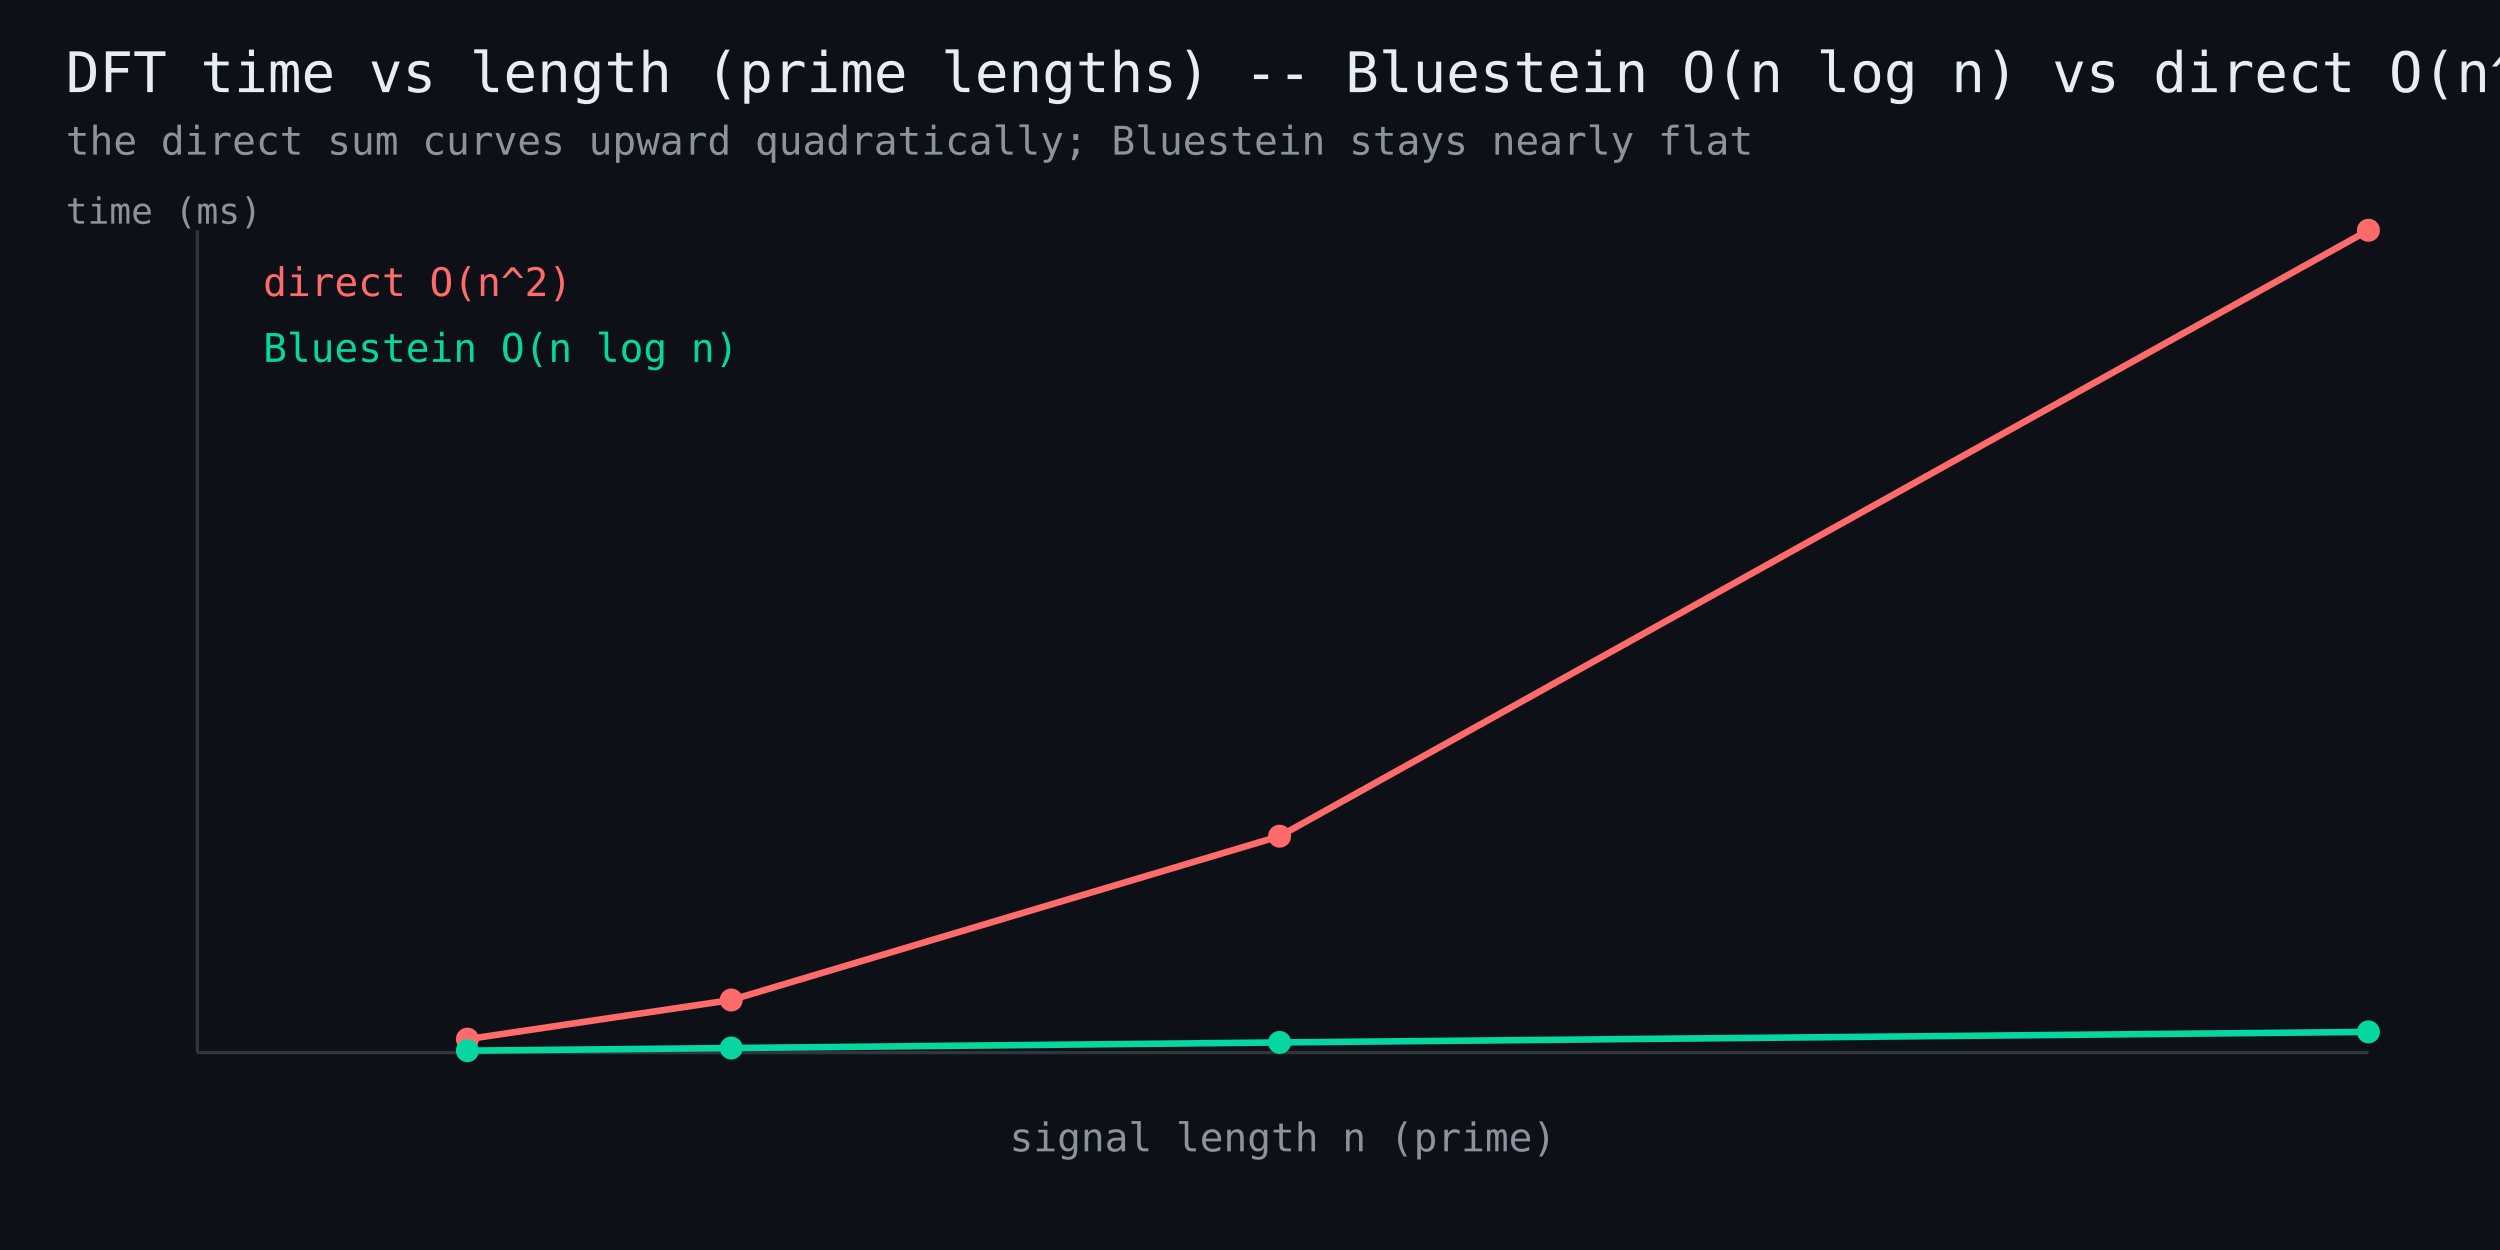
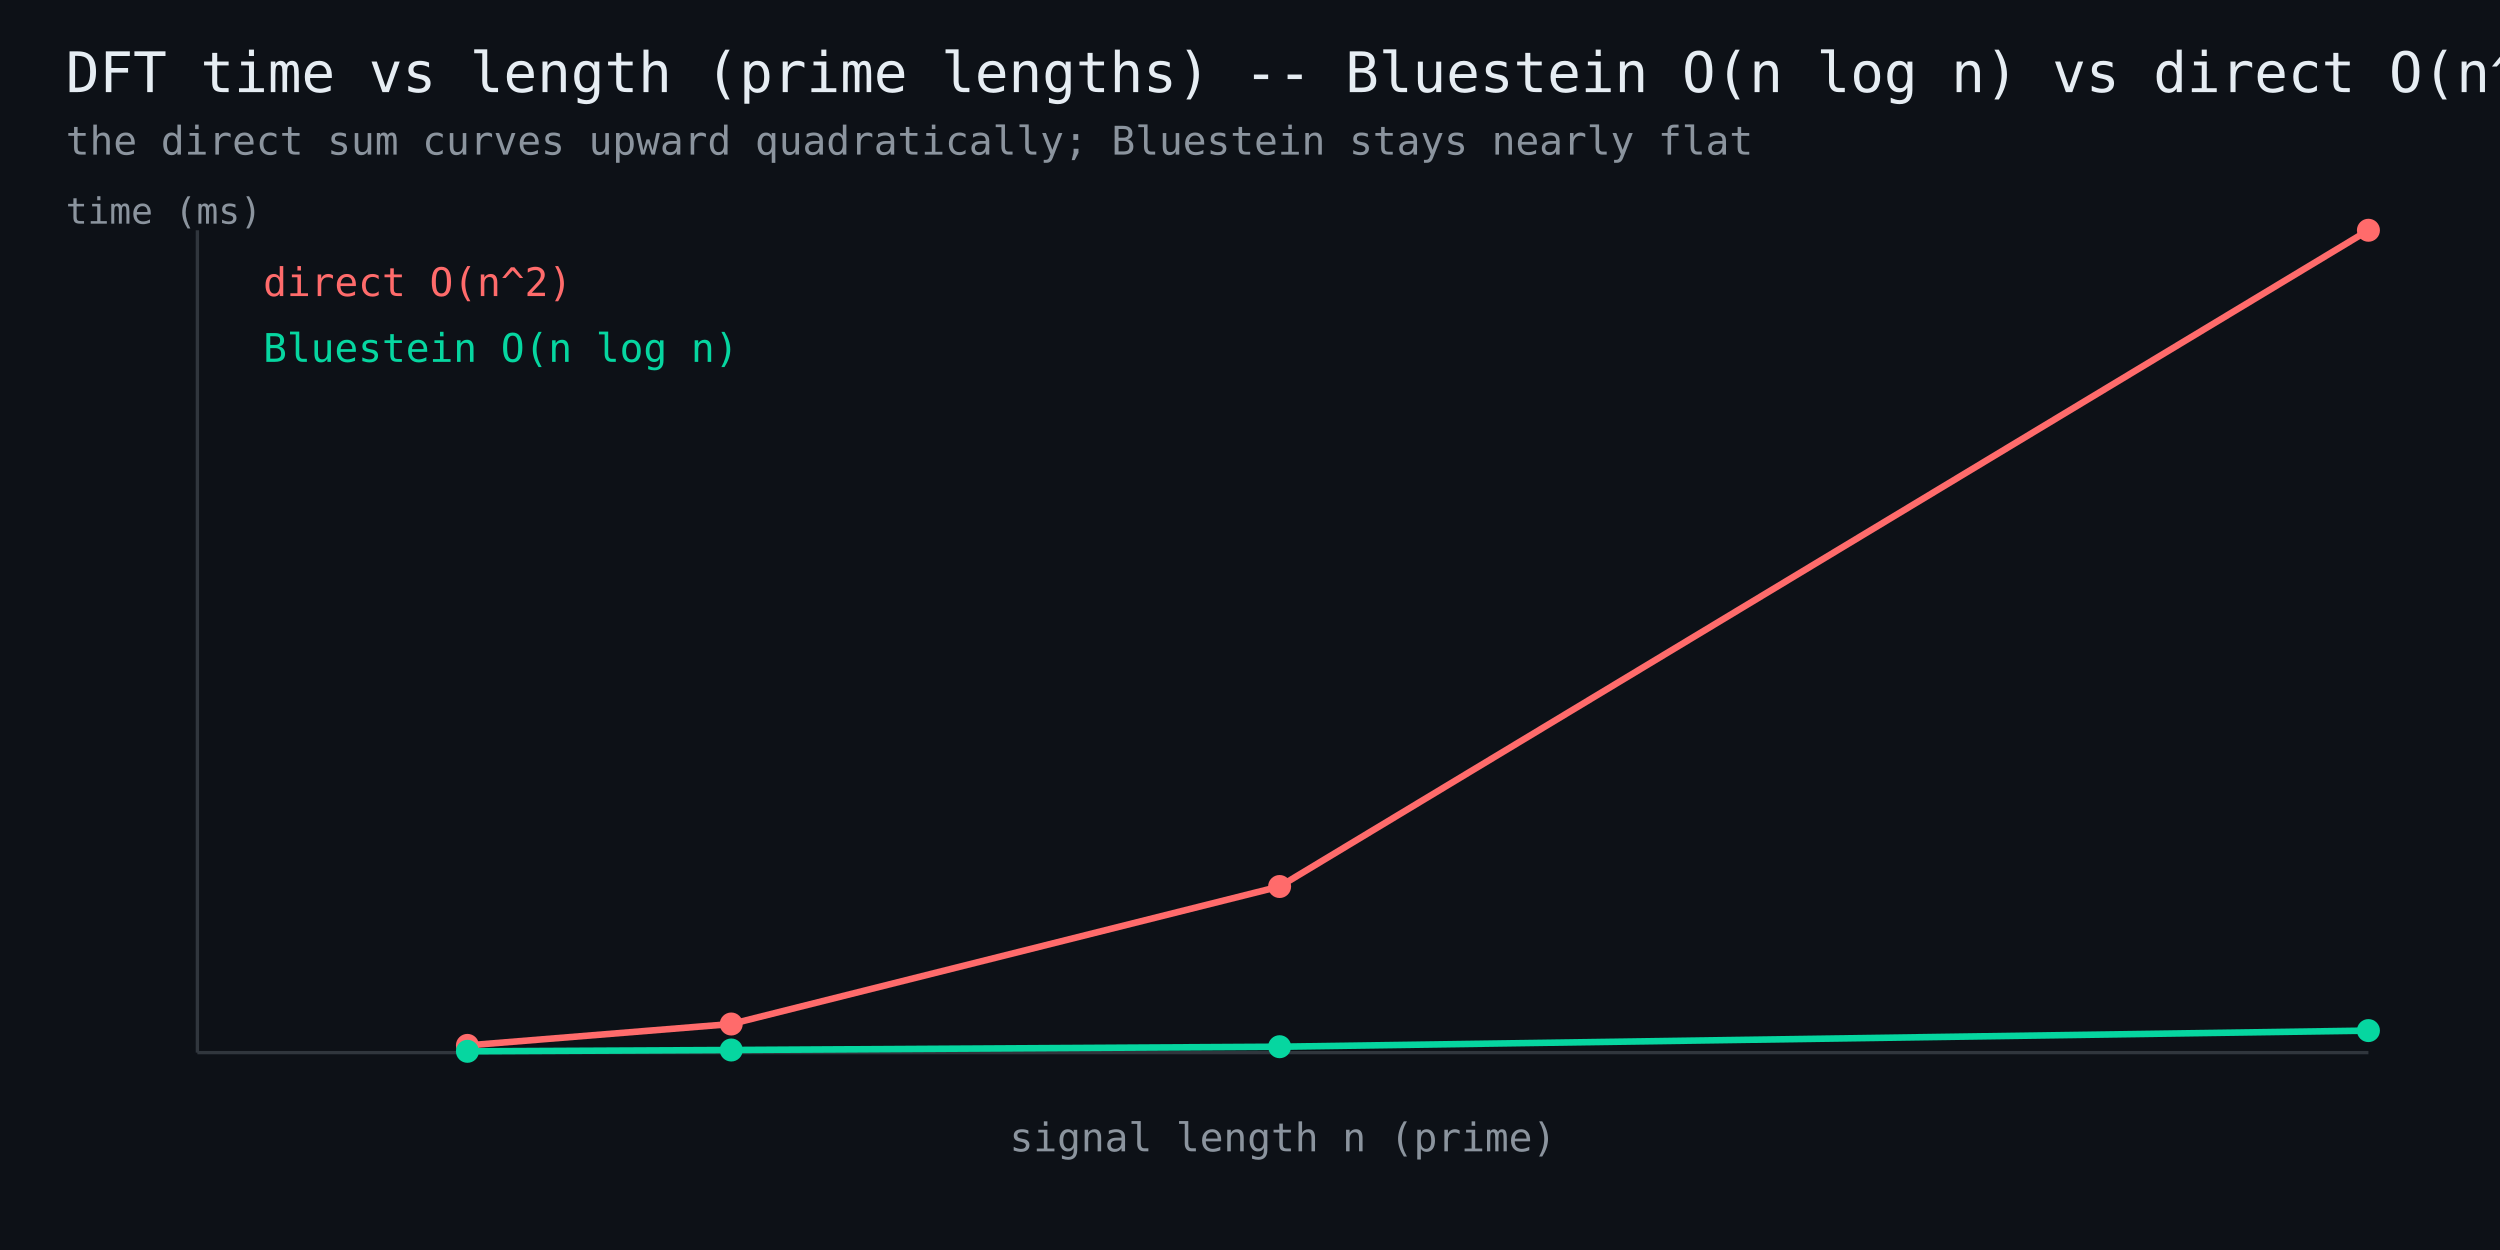
<svg xmlns="http://www.w3.org/2000/svg" width="760" height="380" viewBox="0 0 760 380" font-family="monospace">
  <rect width="760" height="380" fill="#0d1117" />
  <text x="20" y="28" fill="#e6edf3" font-size="17">DFT time vs length (prime lengths) -- Bluestein O(n log n) vs direct O(n^2)</text>
  <text x="20" y="47" fill="#8b949e" font-size="12">the direct sum curves upward quadratically; Bluestein stays nearly flat</text>
  <line x1="60" y1="320" x2="720" y2="320" stroke="#30363d" stroke-width="1" />
  <line x1="60" y1="320" x2="60" y2="70" stroke="#30363d" stroke-width="1" />
-   <polyline points="142.1,315.9 222.3,304.0 389.0,254.2 720.0,70.0" fill="none" stroke="#ff6b6b" stroke-width="2" />
-   <circle cx="142.1" cy="315.9" r="3.5" fill="#ff6b6b" />
-   <circle cx="222.3" cy="304.0" r="3.5" fill="#ff6b6b" />
-   <circle cx="389.0" cy="254.2" r="3.5" fill="#ff6b6b" />
+   <polyline points="142.1,317.8 222.3,311.3 389.0,269.5 720.0,70.0" fill="none" stroke="#ff6b6b" stroke-width="2" />
+   <circle cx="142.1" cy="317.8" r="3.5" fill="#ff6b6b" />
+   <circle cx="222.3" cy="311.3" r="3.5" fill="#ff6b6b" />
+   <circle cx="389.0" cy="269.5" r="3.5" fill="#ff6b6b" />
  <circle cx="720.0" cy="70.0" r="3.5" fill="#ff6b6b" />
  <text x="80" y="90" fill="#ff6b6b" font-size="12">direct O(n^2)</text>
-   <polyline points="142.1,319.4 222.3,318.6 389.0,316.9 720.0,313.7" fill="none" stroke="#06d6a0" stroke-width="2" />
-   <circle cx="142.1" cy="319.4" r="3.5" fill="#06d6a0" />
-   <circle cx="222.3" cy="318.6" r="3.5" fill="#06d6a0" />
-   <circle cx="389.0" cy="316.9" r="3.5" fill="#06d6a0" />
-   <circle cx="720.0" cy="313.7" r="3.5" fill="#06d6a0" />
+   <polyline points="142.1,319.6 222.3,319.2 389.0,318.2 720.0,313.3" fill="none" stroke="#06d6a0" stroke-width="2" />
+   <circle cx="142.1" cy="319.6" r="3.5" fill="#06d6a0" />
+   <circle cx="222.3" cy="319.2" r="3.5" fill="#06d6a0" />
+   <circle cx="389.0" cy="318.2" r="3.5" fill="#06d6a0" />
+   <circle cx="720.0" cy="313.3" r="3.5" fill="#06d6a0" />
  <text x="80" y="110" fill="#06d6a0" font-size="12">Bluestein O(n log n)</text>
  <text x="390" y="350" fill="#8b949e" font-size="12" text-anchor="middle">signal length n (prime)</text>
  <text x="20" y="68" fill="#8b949e" font-size="11">time (ms)</text>
</svg>
